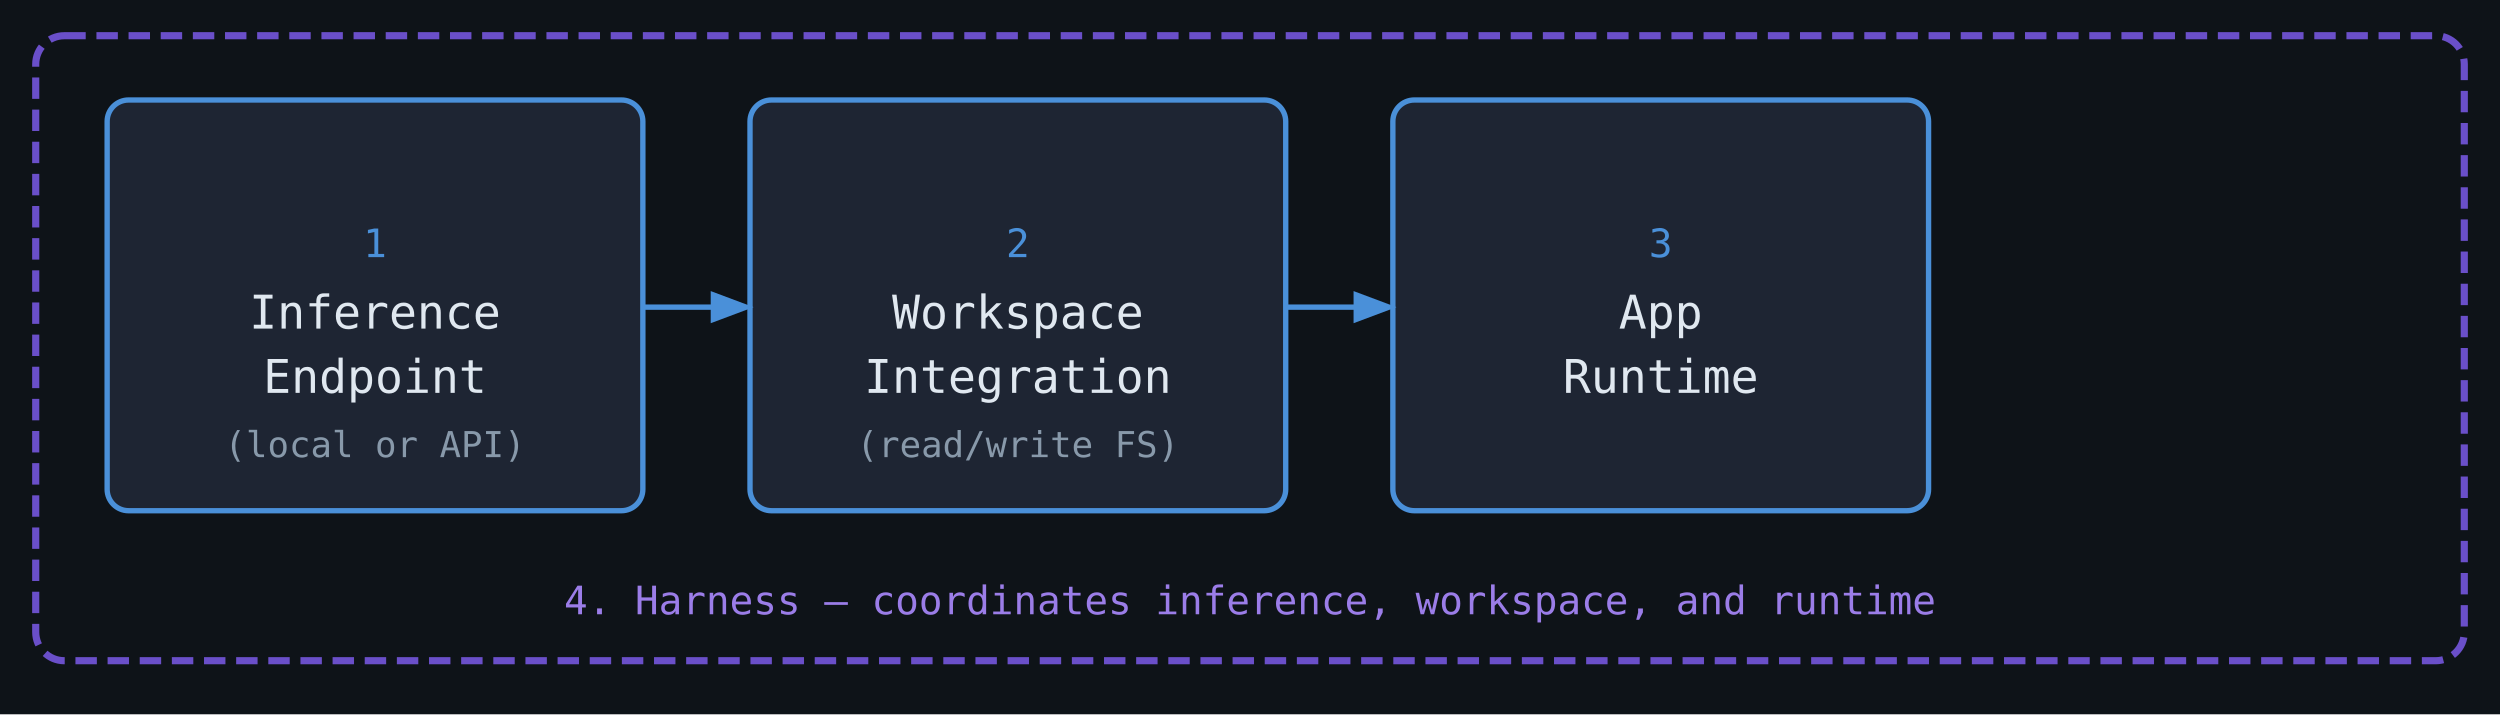
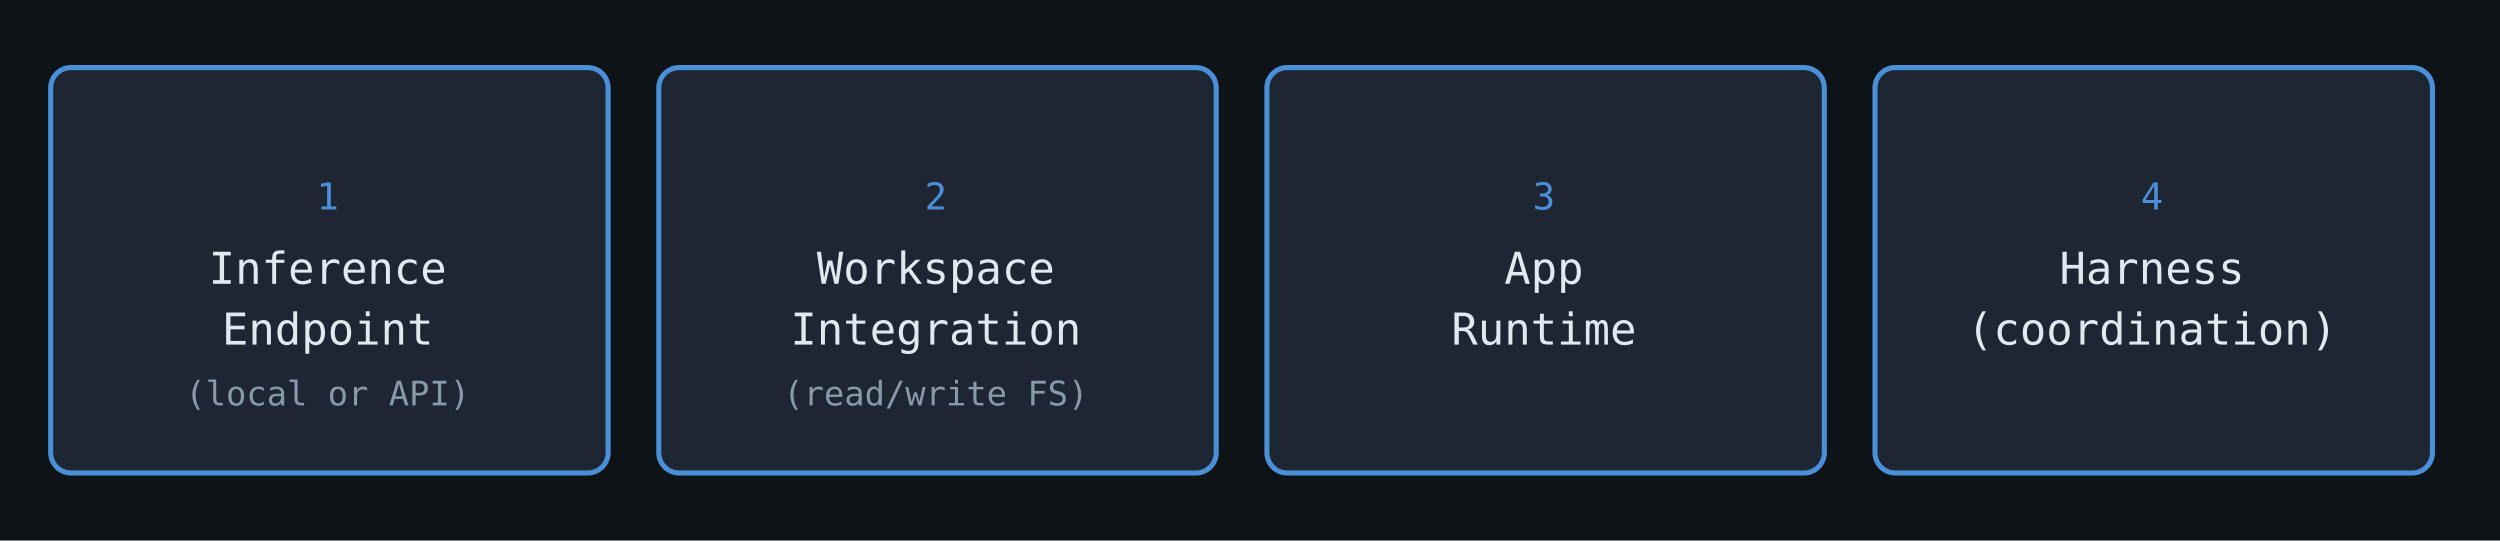
- <svg xmlns="http://www.w3.org/2000/svg" viewBox="0 0 700 200" width="700" height="200">
-   <defs>
-     <marker id="arr" markerWidth="8" markerHeight="8" refX="6" refY="3" orient="auto">
-       <path d="M0,0 L0,6 L8,3 z" fill="#4a90d9" />
-     </marker>
-   </defs>
-   <rect x="0" y="0" width="700" height="200" fill="#0e1318" />
-   <rect x="10" y="10" width="680" height="175" rx="8" fill="none" stroke="#6a4fc9" stroke-width="2" stroke-dasharray="6 3" />
-   <text x="350" y="172" font-family="monospace" font-size="11" fill="#9b7de8" text-anchor="middle">4. Harness — coordinates inference, workspace, and runtime</text>
-   <rect x="30" y="28" width="150" height="115" rx="6" fill="#1e2533" stroke="#4a90d9" stroke-width="1.5" />
-   <text x="105" y="72" font-family="monospace" font-size="11" fill="#4a90d9" text-anchor="middle">1</text>
-   <text x="105" y="92" font-family="monospace" font-size="13" fill="#e0e8f0" text-anchor="middle">Inference</text>
-   <text x="105" y="110" font-family="monospace" font-size="13" fill="#e0e8f0" text-anchor="middle">Endpoint</text>
-   <text x="105" y="128" font-family="monospace" font-size="10" fill="#8899aa" text-anchor="middle">(local or API)</text>
-   <rect x="210" y="28" width="150" height="115" rx="6" fill="#1e2533" stroke="#4a90d9" stroke-width="1.5" />
-   <text x="285" y="72" font-family="monospace" font-size="11" fill="#4a90d9" text-anchor="middle">2</text>
-   <text x="285" y="92" font-family="monospace" font-size="13" fill="#e0e8f0" text-anchor="middle">Workspace</text>
-   <text x="285" y="110" font-family="monospace" font-size="13" fill="#e0e8f0" text-anchor="middle">Integration</text>
-   <text x="285" y="128" font-family="monospace" font-size="10" fill="#8899aa" text-anchor="middle">(read/write FS)</text>
-   <rect x="390" y="28" width="150" height="115" rx="6" fill="#1e2533" stroke="#4a90d9" stroke-width="1.5" />
-   <text x="465" y="72" font-family="monospace" font-size="11" fill="#4a90d9" text-anchor="middle">3</text>
-   <text x="465" y="92" font-family="monospace" font-size="13" fill="#e0e8f0" text-anchor="middle">App</text>
-   <text x="465" y="110" font-family="monospace" font-size="13" fill="#e0e8f0" text-anchor="middle">Runtime</text>
-   <line x1="180" y1="86" x2="208" y2="86" stroke="#4a90d9" stroke-width="1.5" marker-end="url(#arr)" />
-   <line x1="360" y1="86" x2="388" y2="86" stroke="#4a90d9" stroke-width="1.5" marker-end="url(#arr)" />
+ <svg xmlns="http://www.w3.org/2000/svg" viewBox="0 0 740 160" width="740" height="160">
+   <rect x="0" y="0" width="740" height="160" fill="#0e1318" />
+   <rect x="15" y="20" width="165" height="120" rx="6" fill="#1e2533" stroke="#4a90d9" stroke-width="1.5" />
+   <text x="97" y="62" font-family="monospace" font-size="11" fill="#4a90d9" text-anchor="middle">1</text>
+   <text x="97" y="84" font-family="monospace" font-size="13" fill="#e0e8f0" text-anchor="middle">Inference</text>
+   <text x="97" y="102" font-family="monospace" font-size="13" fill="#e0e8f0" text-anchor="middle">Endpoint</text>
+   <text x="97" y="120" font-family="monospace" font-size="10" fill="#8899aa" text-anchor="middle">(local or API)</text>
+   <rect x="195" y="20" width="165" height="120" rx="6" fill="#1e2533" stroke="#4a90d9" stroke-width="1.5" />
+   <text x="277" y="62" font-family="monospace" font-size="11" fill="#4a90d9" text-anchor="middle">2</text>
+   <text x="277" y="84" font-family="monospace" font-size="13" fill="#e0e8f0" text-anchor="middle">Workspace</text>
+   <text x="277" y="102" font-family="monospace" font-size="13" fill="#e0e8f0" text-anchor="middle">Integration</text>
+   <text x="277" y="120" font-family="monospace" font-size="10" fill="#8899aa" text-anchor="middle">(read/write FS)</text>
+   <rect x="375" y="20" width="165" height="120" rx="6" fill="#1e2533" stroke="#4a90d9" stroke-width="1.5" />
+   <text x="457" y="62" font-family="monospace" font-size="11" fill="#4a90d9" text-anchor="middle">3</text>
+   <text x="457" y="84" font-family="monospace" font-size="13" fill="#e0e8f0" text-anchor="middle">App</text>
+   <text x="457" y="102" font-family="monospace" font-size="13" fill="#e0e8f0" text-anchor="middle">Runtime</text>
+   <rect x="555" y="20" width="165" height="120" rx="6" fill="#1e2533" stroke="#4a90d9" stroke-width="1.5" />
+   <text x="637" y="62" font-family="monospace" font-size="11" fill="#4a90d9" text-anchor="middle">4</text>
+   <text x="637" y="84" font-family="monospace" font-size="13" fill="#e0e8f0" text-anchor="middle">Harness</text>
+   <text x="637" y="102" font-family="monospace" font-size="13" fill="#e0e8f0" text-anchor="middle">(coordination)</text>
</svg>
